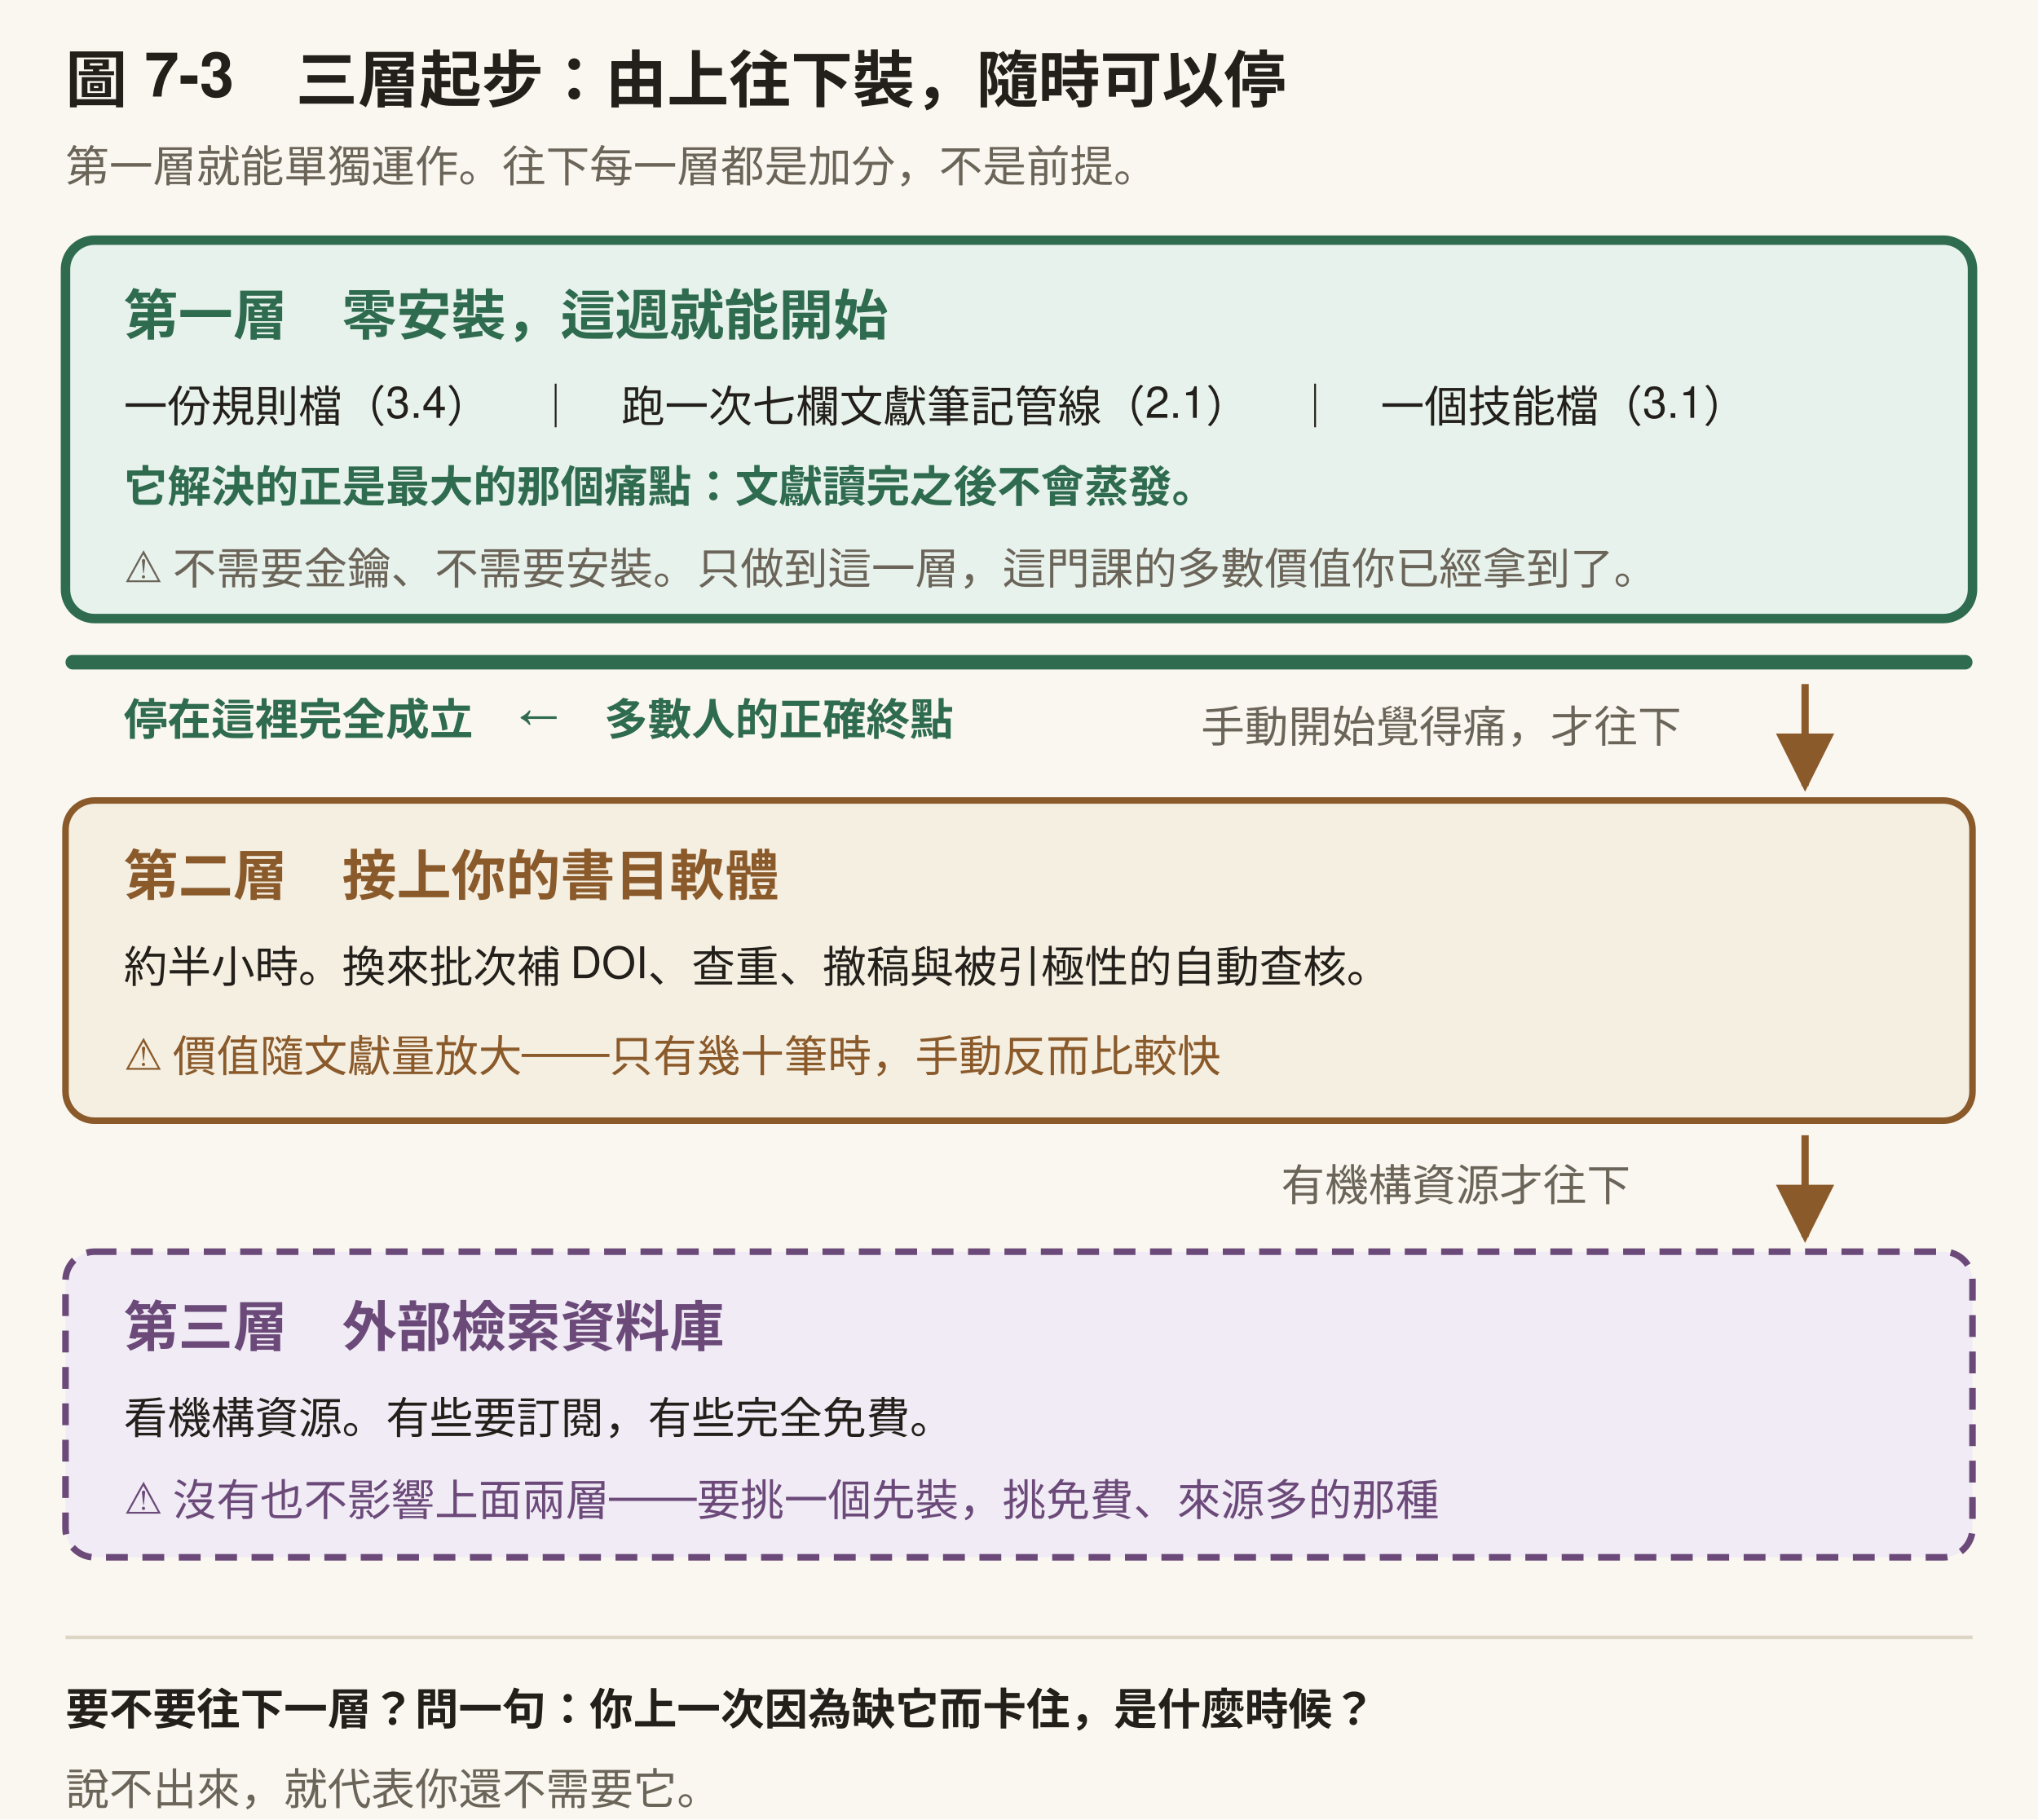
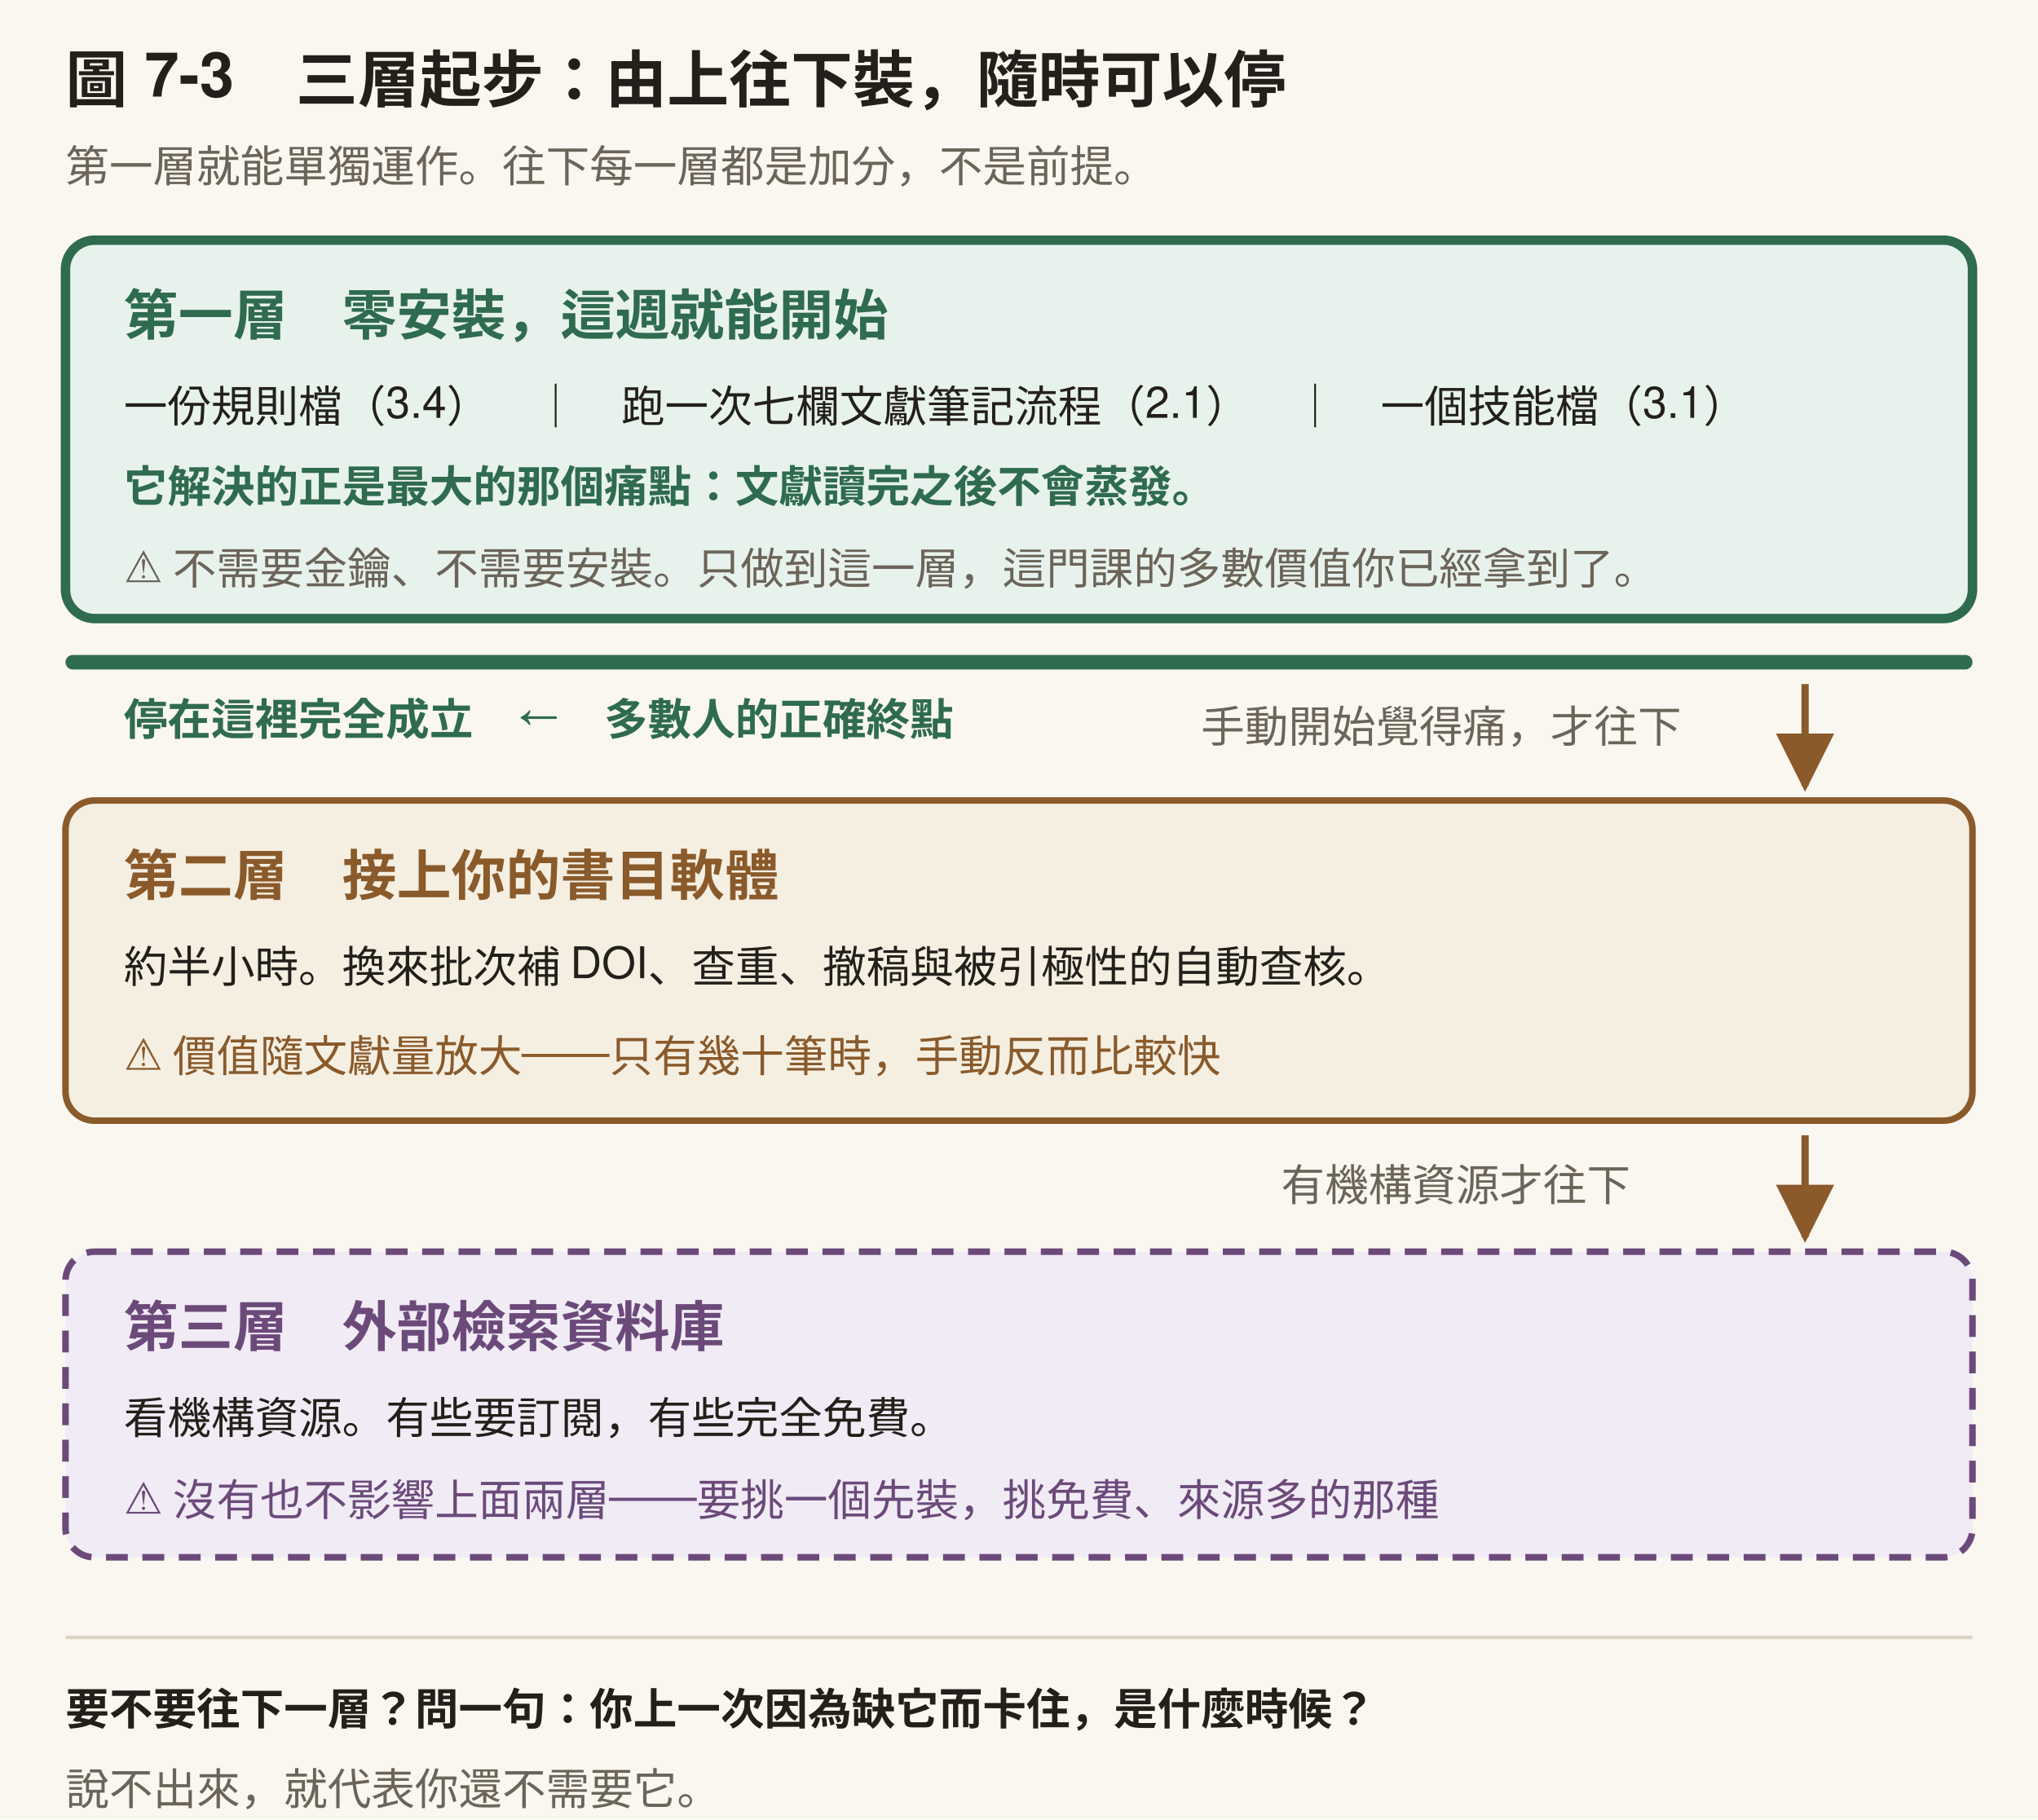
<svg xmlns="http://www.w3.org/2000/svg" viewBox="0 0 560 500" width="560" height="500" font-family="Noto Sans TC, Microsoft JhengHei, Helvetica, Arial, sans-serif">
  <style>
    @page{size:560px 500px;margin:0}
    .bg{fill:#faf7f0}
    .ink{fill:#23201b}
    .muted{fill:#6b6459}
    .rule{stroke:#ddd5c6;stroke-width:1}
    .l1{fill:#e8f2ec;stroke:#2f6b4f;stroke-width:2.6}
    .l2{fill:#f5efe2;stroke:#8a5a2b;stroke-width:1.8}
    .l3{fill:#f1ebf5;stroke:#6b4a7a;stroke-width:1.8;stroke-dasharray:6 4}
    .c1{fill:#2f6b4f}.c2{fill:#8a5a2b}.c3{fill:#6b4a7a}
    .arrow{stroke:#8a5a2b;stroke-width:2;fill:none}
    .head{fill:#8a5a2b}
    .stopbar{fill:#2f6b4f}
    .title{font-size:17px;font-weight:700}
    .h{font-size:15px;font-weight:700}
    .b{font-size:13px;font-weight:700}
    .s{font-size:12px}
    @media (prefers-color-scheme: dark){
      .bg{fill:#17150f}.ink{fill:#ece5d6}.muted{fill:#a49a88}.rule{stroke:#3a352a}
      .l1{fill:#15241c;stroke:#7fc4a0}.l2{fill:#241f16;stroke:#d09a5e}.l3{fill:#241b2a;stroke:#c3a0d4}
      .c1{fill:#7fc4a0}.c2{fill:#d09a5e}.c3{fill:#c3a0d4}
      .arrow{stroke:#d09a5e}.head{fill:#d09a5e}.stopbar{fill:#7fc4a0}
    }
  </style>
  <rect class="bg" width="560" height="500" />
  <text class="ink title" x="18" y="28">圖 7-3　三層起步：由上往下裝，隨時可以停</text>
  <text class="muted s" x="18" y="50">第一層就能單獨運作。往下每一層都是加分，不是前提。</text>
  <defs>
    <marker id="m73" viewBox="0 0 10 10" refX="9" refY="5" markerWidth="8" markerHeight="8" orient="auto">
      <path class="head" d="M0,0 L10,5 L0,10 z" />
    </marker>
  </defs>
  <rect class="l1" x="18" y="66" width="524" height="104" rx="8" />
  <text class="c1 h" x="34" y="92">第一層　零安裝，這週就能開始</text>
-   <text class="ink s" x="34" y="116">一份規則檔（3.4）　｜　跑一次七欄文獻筆記管線（2.1）　｜　一個技能檔（3.1）</text>
+   <text class="ink s" x="34" y="116">一份規則檔（3.4）　｜　跑一次七欄文獻筆記流程（2.1）　｜　一個技能檔（3.1）</text>
  <text class="c1 s" x="34" y="138" font-weight="700">它解決的正是最大的那個痛點：文獻讀完之後不會蒸發。</text>
  <text class="muted s" x="34" y="160">⚠️ 不需要金鑰、不需要安裝。只做到這一層，這門課的多數價值你已經拿到了。</text>
  <rect class="stopbar" x="18" y="180" width="524" height="4" rx="2" />
  <text class="c1 s" x="34" y="202" font-weight="700">停在這裡完全成立　←　多數人的正確終點</text>
  <path class="arrow" d="M496,188 L496,216" marker-end="url(#m73)" />
  <text class="muted s" x="330" y="204">手動開始覺得痛，才往下</text>
  <rect class="l2" x="18" y="220" width="524" height="88" rx="8" />
  <text class="c2 h" x="34" y="246">第二層　接上你的書目軟體</text>
  <text class="ink s" x="34" y="270">約半小時。換來批次補 DOI、查重、撤稿與被引極性的自動查核。</text>
  <text class="c2 s" x="34" y="294">⚠️ 價值隨文獻量放大——只有幾十筆時，手動反而比較快</text>
  <path class="arrow" d="M496,312 L496,340" marker-end="url(#m73)" />
  <text class="muted s" x="352" y="330">有機構資源才往下</text>
  <rect class="l3" x="18" y="344" width="524" height="84" rx="8" />
  <text class="c3 h" x="34" y="370">第三層　外部檢索資料庫</text>
  <text class="ink s" x="34" y="394">看機構資源。有些要訂閱，有些完全免費。</text>
  <text class="c3 s" x="34" y="416">⚠️ 沒有也不影響上面兩層——要挑一個先裝，挑免費、來源多的那種</text>
  <line class="rule" x1="18" y1="450" x2="542" y2="450" />
  <text class="ink s" x="18" y="474" font-weight="700">要不要往下一層？問一句：你上一次因為缺它而卡住，是什麼時候？</text>
  <text class="muted s" x="18" y="496">說不出來，就代表你還不需要它。</text>
</svg>
